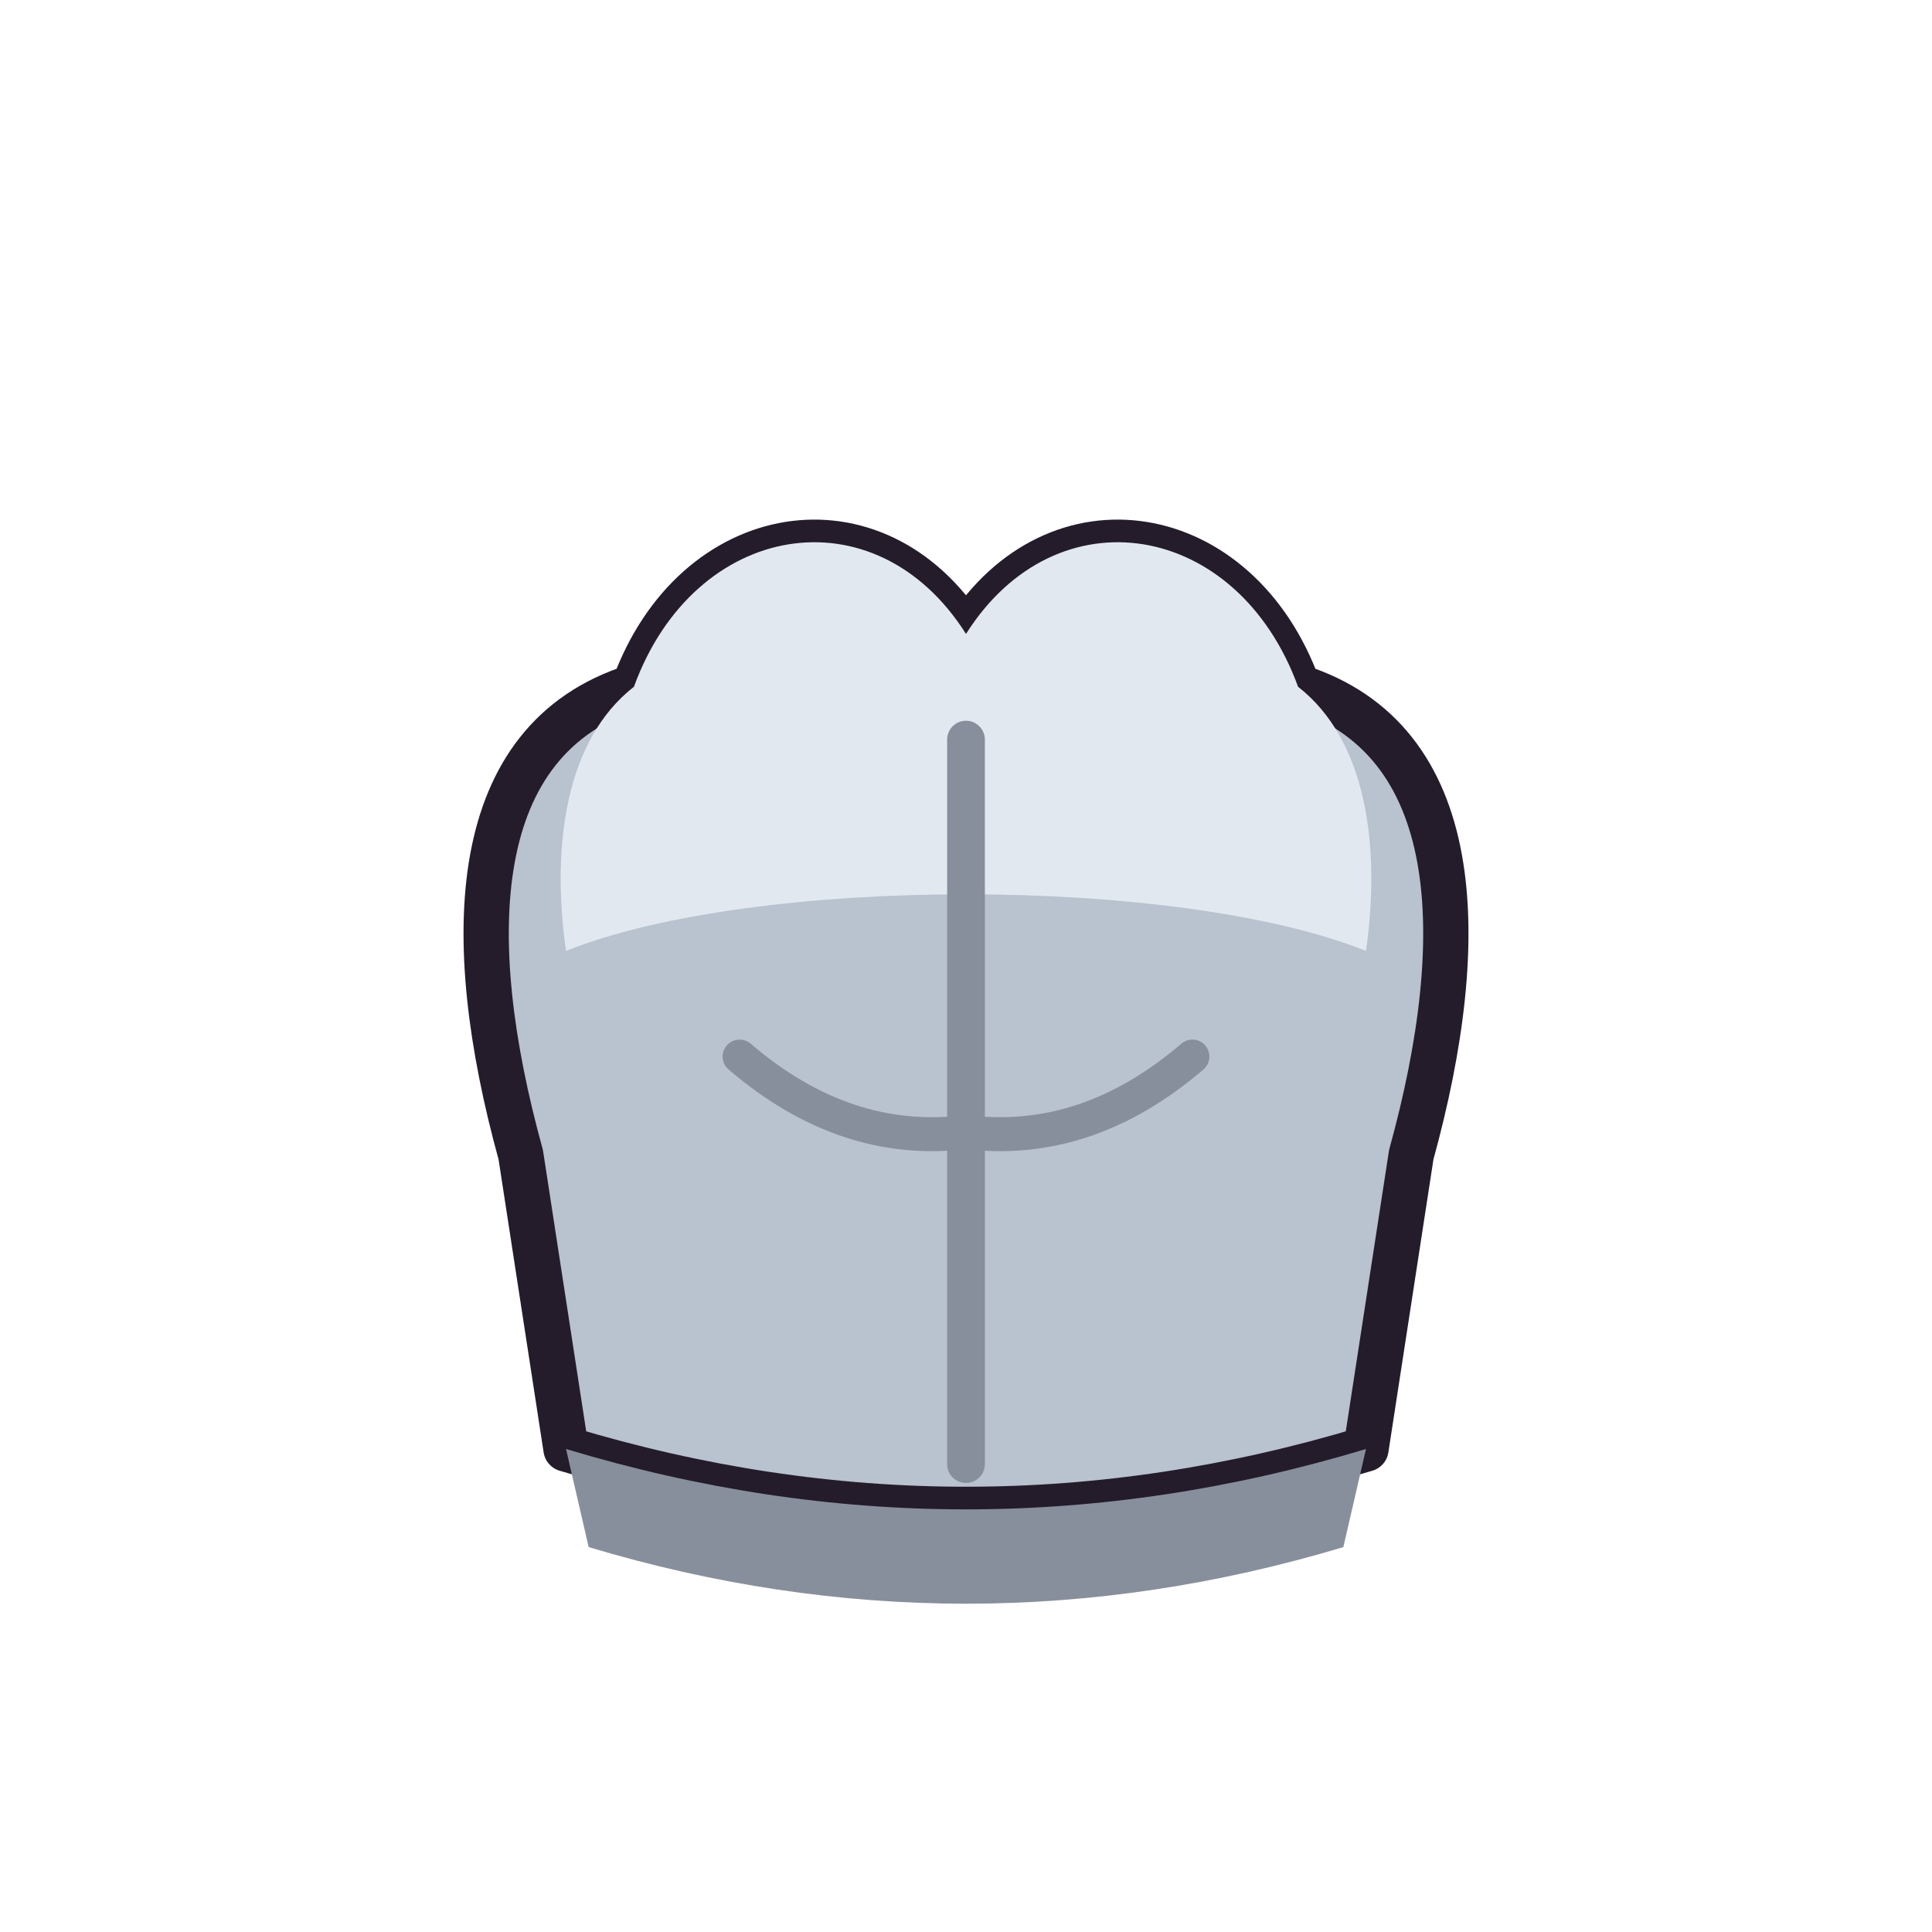
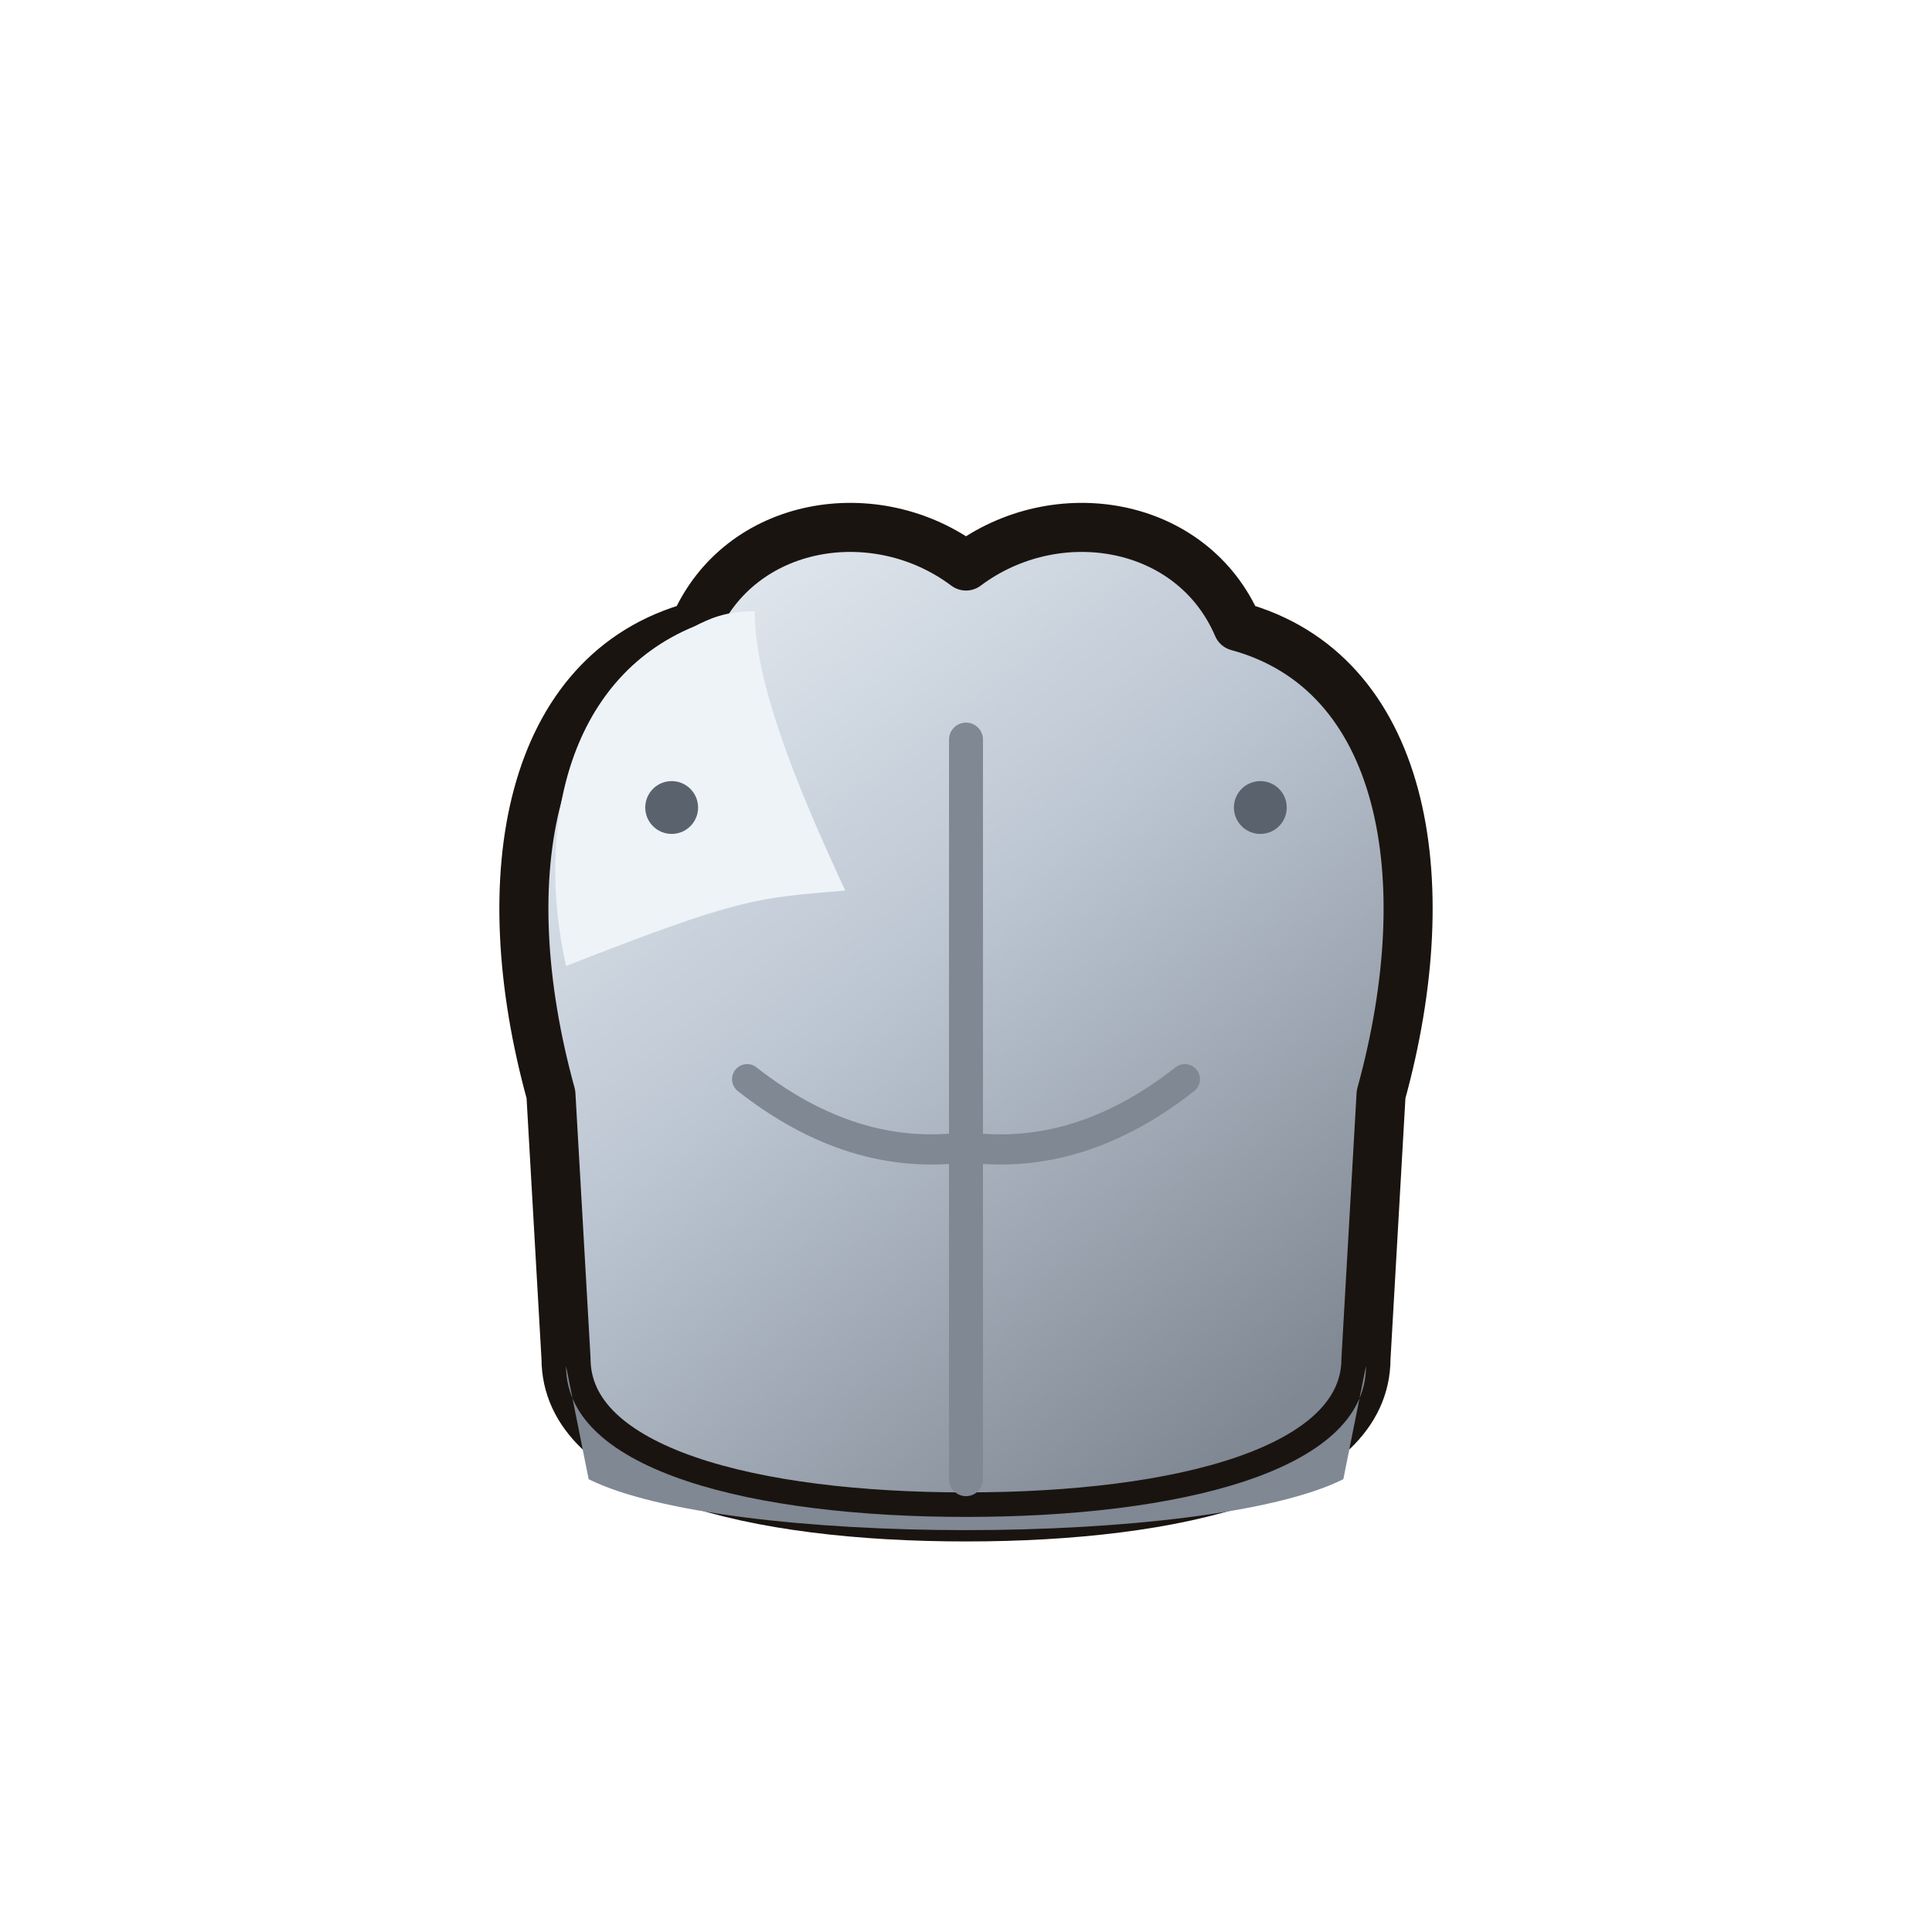
<svg xmlns="http://www.w3.org/2000/svg" viewBox="0 0 512 512">
-   <g stroke="#241c2b" stroke-width="12" stroke-linejoin="round" stroke-linecap="round">
-     <path d="M256 168 C 232 130 184 138 168 182 C 124 196 122 248 138 306 L150 384 Q 256 416 362 384 L374 306 C 390 248 388 196 344 182 C 328 138 280 130 256 168 Z" fill="#b9c2cf" />
-     <path d="M256 168 C 232 130 184 138 168 182 C 150 196 146 224 150 252 C 200 232 312 232 362 252 C 366 224 362 196 344 182 C 328 138 280 130 256 168 Z" fill="#e2e8f0" stroke="none" />
-     <path d="M256 196 C 244 178 244 178 256 196 L256 388" stroke="#888f9c" stroke-width="10" fill="none" />
-     <path d="M196 280 Q 224 304 256 300" stroke="#888f9c" stroke-width="9" fill="none" />
-     <path d="M316 280 Q 288 304 256 300" stroke="#888f9c" stroke-width="9" fill="none" />
-     <path d="M150 384 Q 256 416 362 384 L356 410 Q 256 440 156 410 Z" fill="#888f9c" stroke="none" />
+   <defs>
+     <linearGradient id="steel_platebody_plate" x1="0" y1="0" x2="0.7" y2="1">
+       <stop offset="0" stop-color="#eef3f8" />
+       <stop offset="0.5" stop-color="#bcc6d2" />
+       <stop offset="1" stop-color="#7f8893" />
+     </linearGradient>
+   </defs>
+   <g stroke="#1a1410" stroke-width="13" stroke-linejoin="round" stroke-linecap="round">
+     <path d="M256 150 C 232 132 196 138 184 166 C 140 178 130 232 146 290 L150 360 C 150 390 200 402 256 402 C 312 402 362 390 362 360 L366 290 C 382 232 372 178 328 166 C 316 138 280 132 256 150 Z" fill="url(#steel_platebody_plate)" />
+     <path d="M184 166 C 150 180 142 220 150 256 C 196 238 200 238 224 236 C 210 206 200 180 200 162 C 192 162 188 164 184 166 Z" fill="#eef3f8" stroke="none" />
+     <path d="M256 196 L256 392" stroke="#7f8893" stroke-width="9" fill="none" />
+     <path d="M198 286 Q 226 308 256 304" stroke="#7f8893" stroke-width="8" fill="none" />
+     <path d="M314 286 Q 286 308 256 304" stroke="#7f8893" stroke-width="8" fill="none" />
+     <path d="M150 362 C 150 390 200 402 256 402 C 312 402 362 390 362 362 L356 392 C 320 410 192 410 156 392 Z" fill="#7f8893" stroke="none" />
+     <circle cx="178" cy="214" r="7" fill="#5a626d" stroke="none" />
+     <circle cx="334" cy="214" r="7" fill="#5a626d" stroke="none" />
  </g>
</svg>
